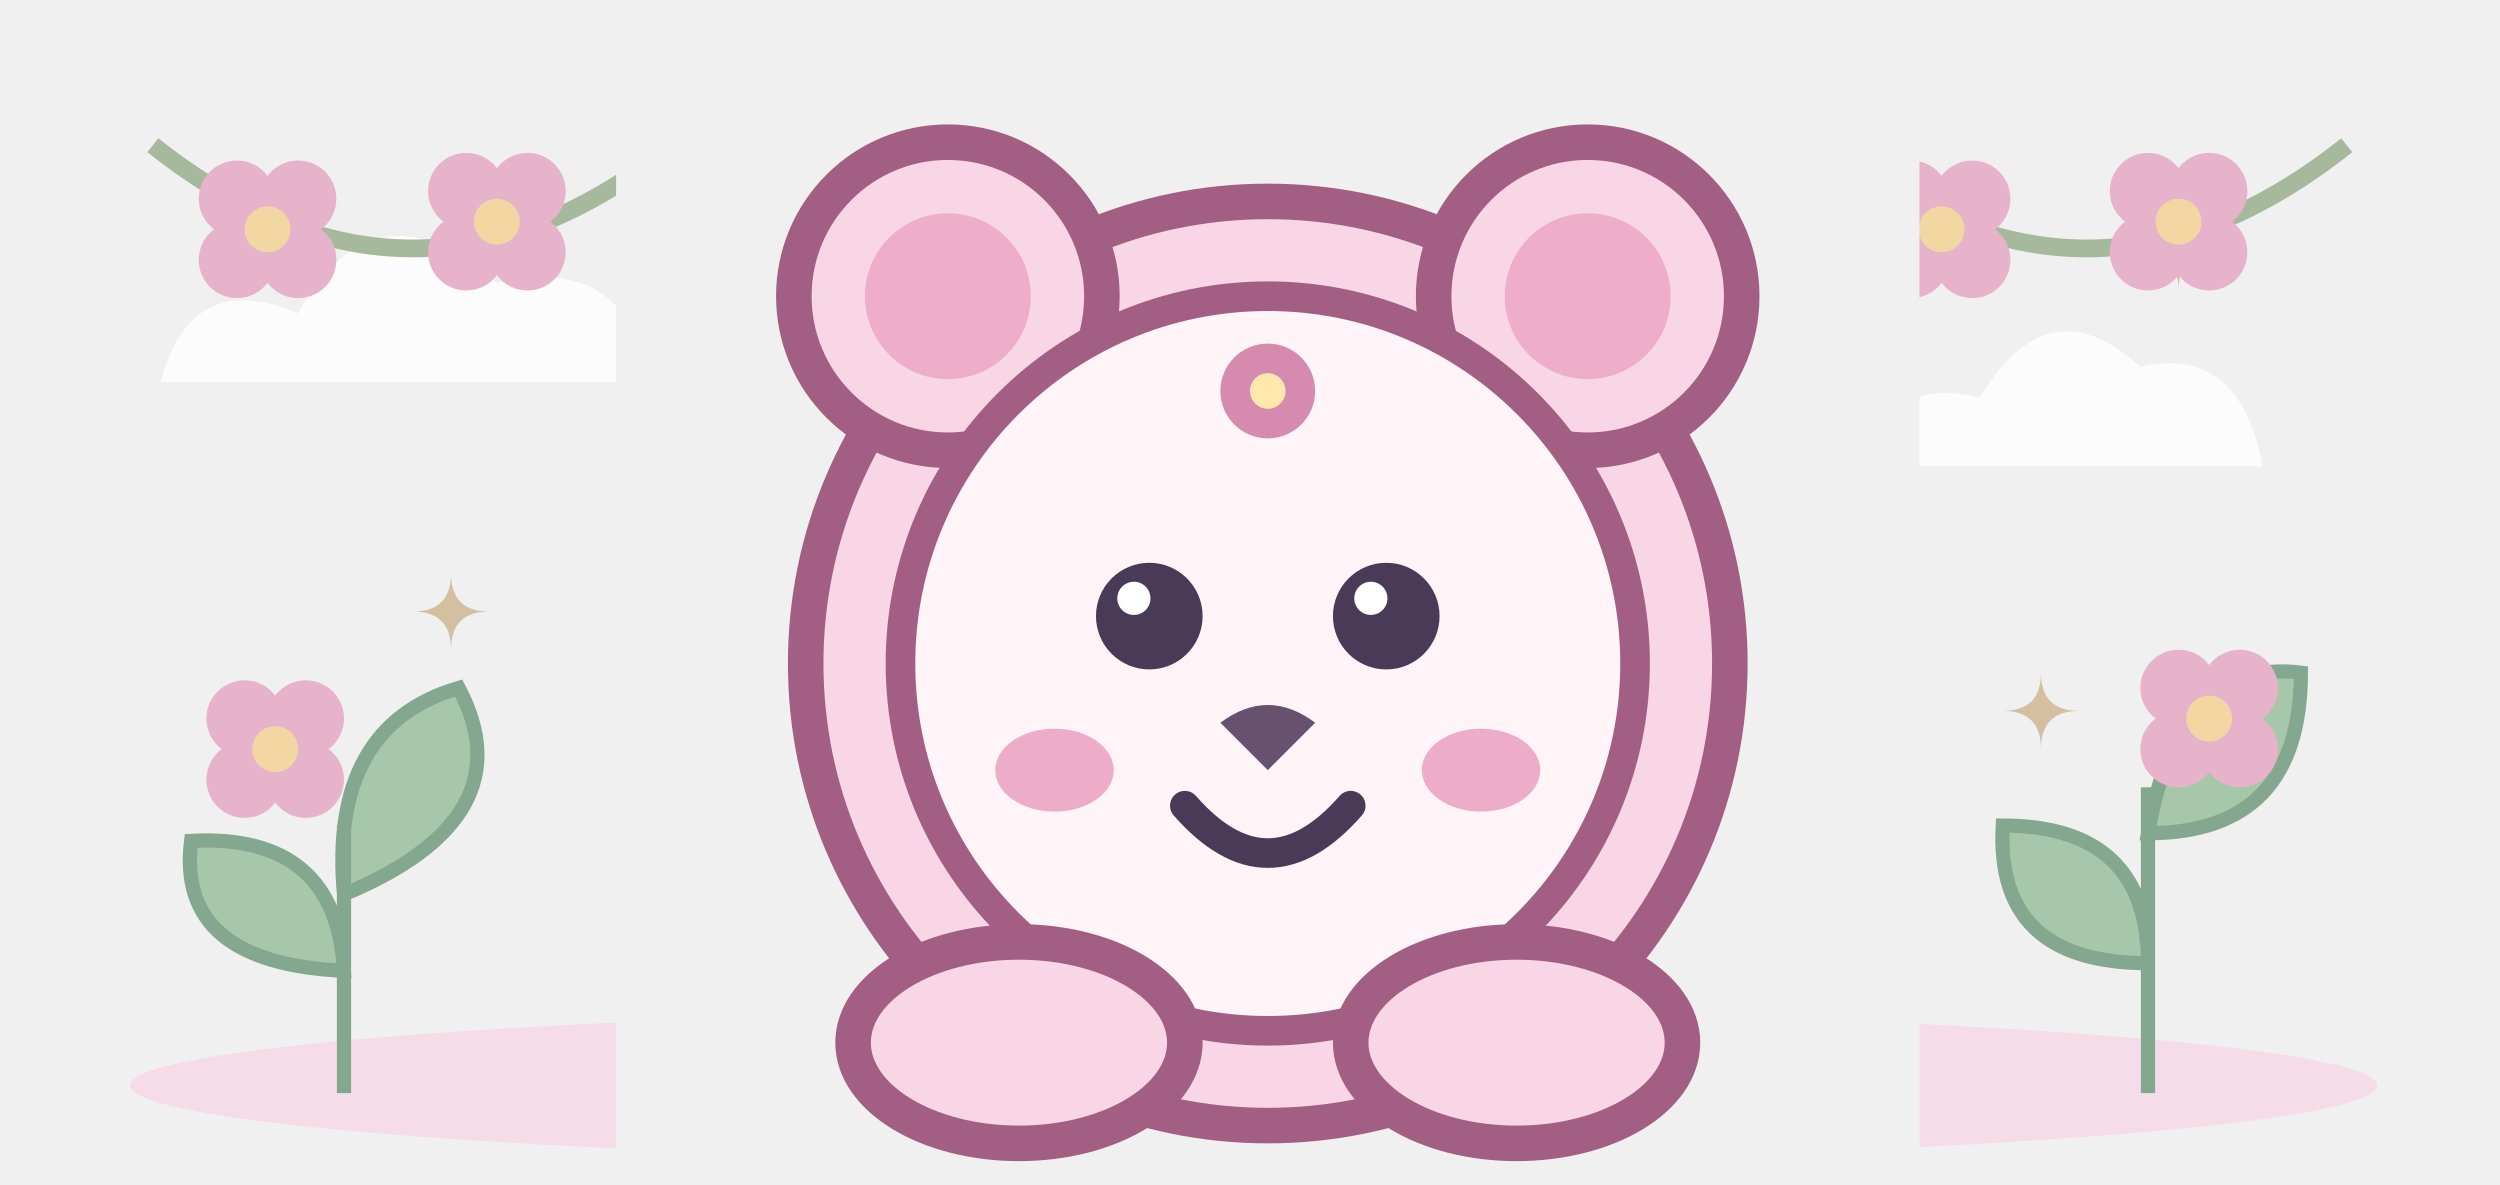
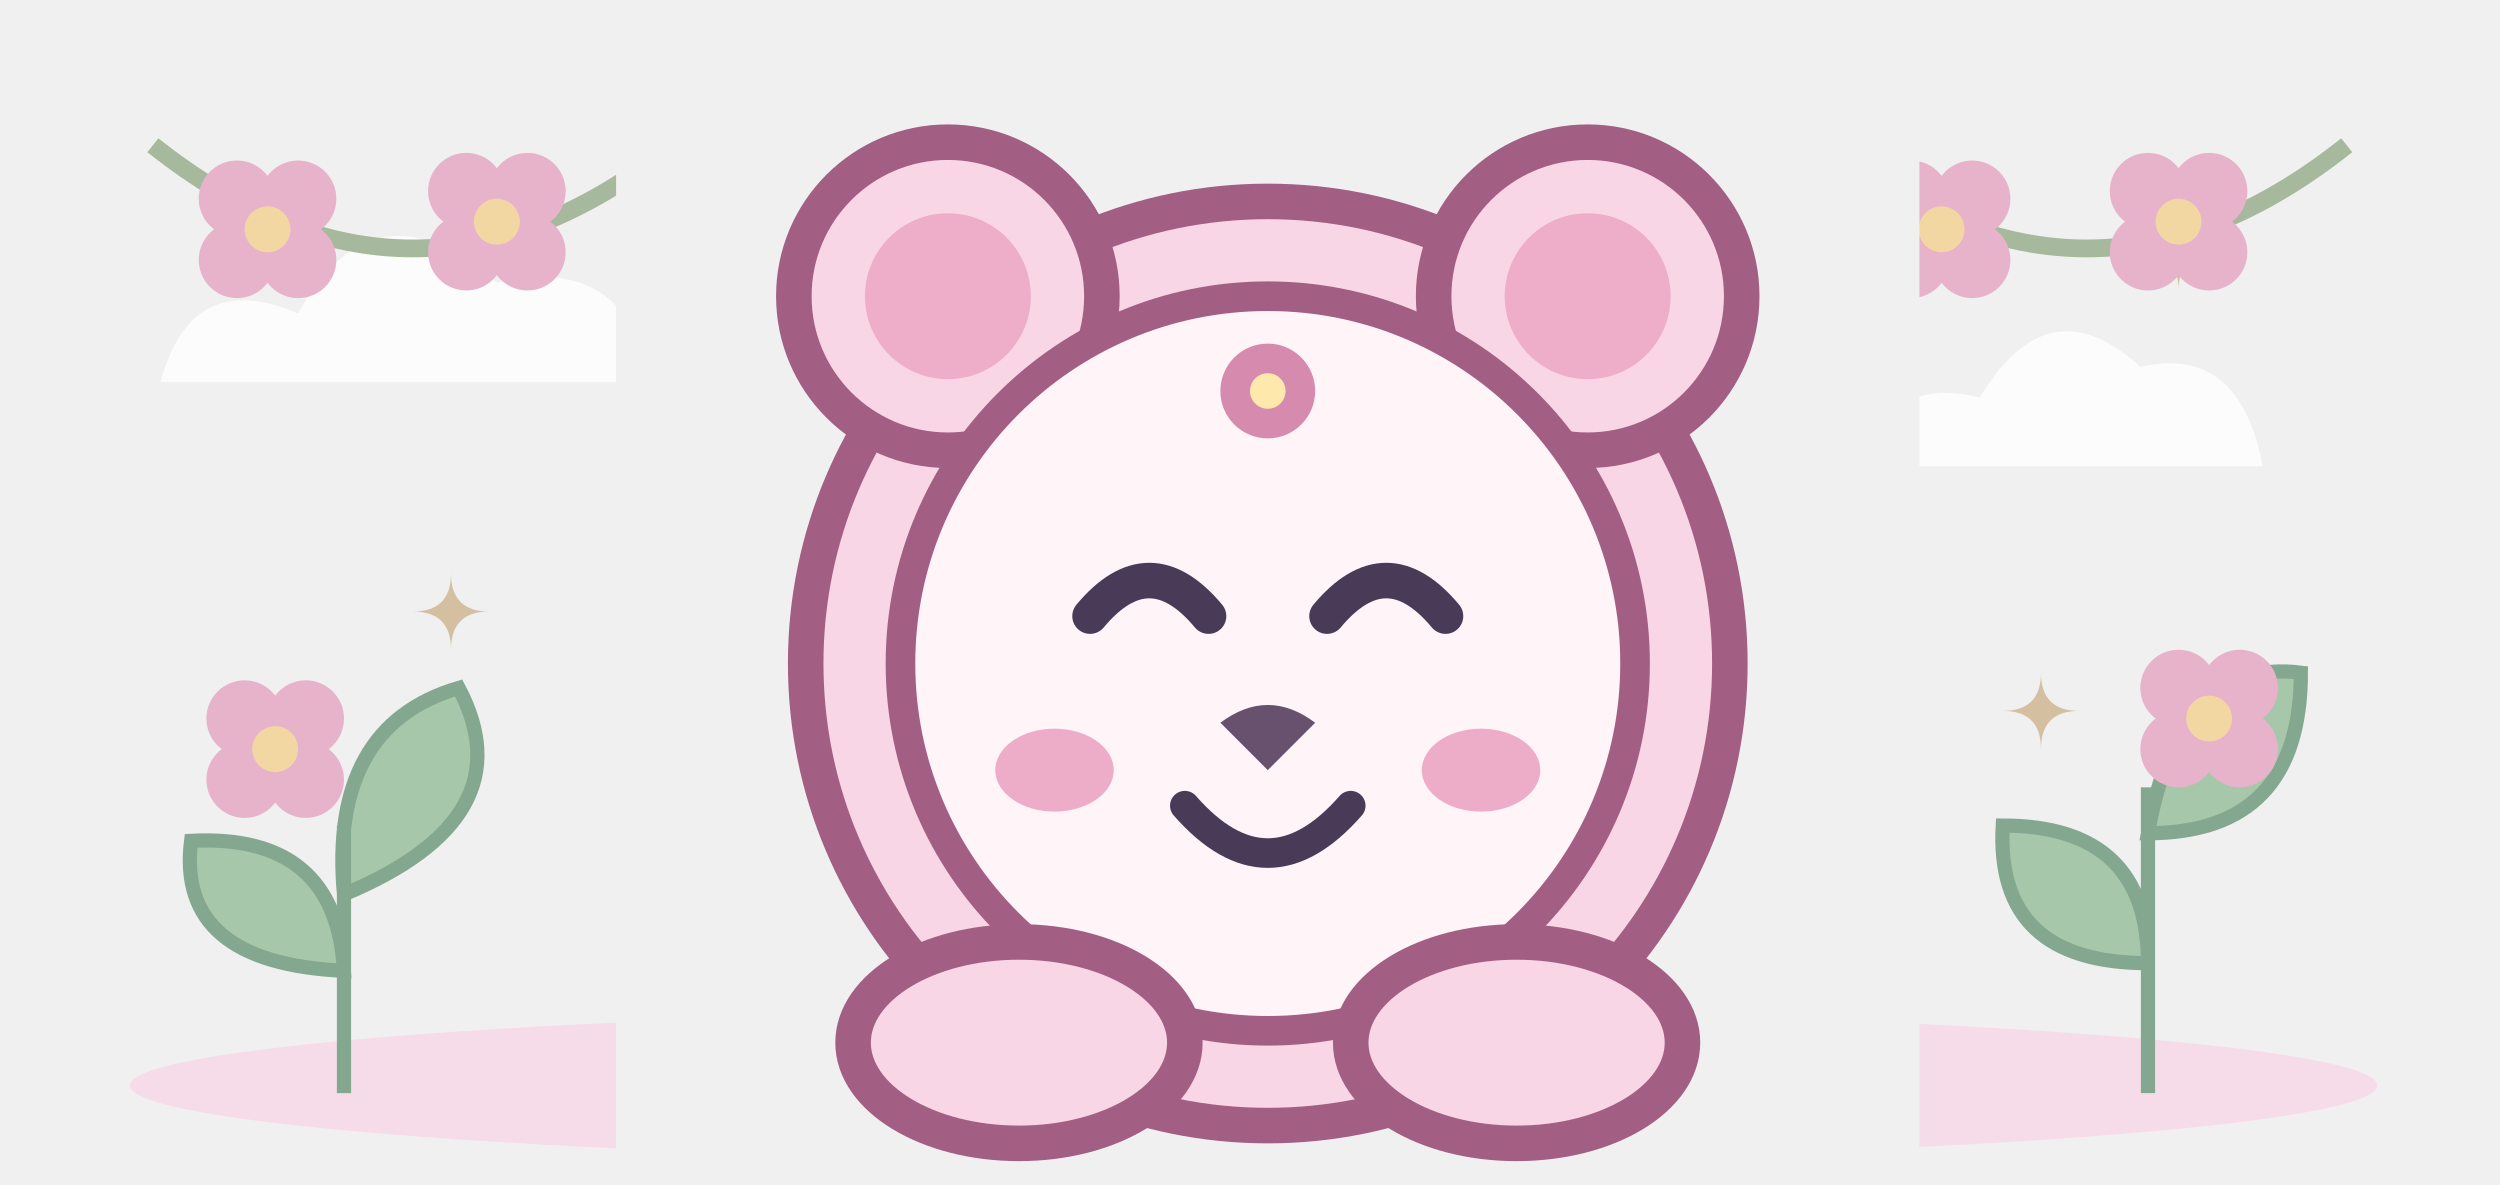
<svg xmlns="http://www.w3.org/2000/svg" width="211" height="100" viewBox="0 0 211 100" fill="none">
  <defs>
    <mask id="pl-cozy-clear">
      <rect width="211" height="100" fill="white" />
      <rect x="52" y="0" width="110" height="100" fill="black" />
    </mask>
  </defs>
  <g mask="url(#pl-cozy-clear)">
    <path d="M105.806 98.064C158.184 98.064 200.645 95.176 200.645 91.613C200.645 88.05 158.184 85.161 105.806 85.161C53.428 85.161 10.968 88.05 10.968 91.613C10.968 95.176 53.428 98.064 105.806 98.064Z" fill="#F6DCE9" />
    <path opacity="0.8" d="M13.548 32.258C15.269 25.806 19.14 23.871 25.161 26.452C29.462 18.71 35.054 17.849 41.935 23.871C49.247 22.151 53.548 24.946 54.839 32.258H13.548ZM156.774 39.355C158.495 34.194 161.935 32.258 167.097 33.548C170.968 27.097 175.484 26.237 180.645 30.968C186.237 29.677 189.677 32.473 190.968 39.355H156.774Z" fill="white" />
    <path d="M24.516 14.839C24.516 16.989 23.441 18.065 21.29 18.065C23.441 18.065 24.516 19.14 24.516 21.291C24.516 19.14 25.591 18.065 27.742 18.065C25.591 18.065 24.516 16.989 24.516 14.839Z" fill="#D4BFA1" />
    <path d="M183.871 18.064C183.871 20.215 182.796 21.29 180.645 21.29C182.796 21.29 183.871 22.366 183.871 24.516C183.871 22.366 184.946 21.29 187.097 21.29C184.946 21.29 183.871 20.215 183.871 18.064Z" fill="#D4BFA1" />
    <path d="M172.258 56.774C172.258 58.925 171.183 60 169.032 60C171.183 60 172.258 61.075 172.258 63.226C172.258 61.075 173.333 60 175.484 60C173.333 60 172.258 58.925 172.258 56.774Z" fill="#D4BFA1" />
    <path d="M38.065 48.387C38.065 50.538 36.989 51.613 34.839 51.613C36.989 51.613 38.065 52.688 38.065 54.839C38.065 52.688 39.14 51.613 41.29 51.613C39.14 51.613 38.065 50.538 38.065 48.387Z" fill="#D4BFA1" />
    <path d="M29.032 92.258V69.677V92.258ZM29.032 81.935C19.57 81.505 15.269 77.849 16.129 70.968C24.301 70.538 28.602 74.194 29.032 81.935ZM29.032 75.484C28.172 66.021 31.398 60.215 38.71 58.064C42.581 65.376 39.355 71.183 29.032 75.484ZM181.29 92.258V66.451V92.258ZM181.29 81.29C172.688 81.29 168.602 77.419 169.032 69.677C177.204 69.677 181.29 73.548 181.29 81.29ZM181.29 70.323C183.011 60.43 187.312 55.914 194.194 56.774C194.194 65.806 189.892 70.323 181.29 70.323Z" fill="#A7C7AB" />
    <path d="M29.032 92.258V69.677M181.29 92.258V66.451M29.032 81.935C19.57 81.505 15.269 77.849 16.129 70.968C24.301 70.538 28.602 74.194 29.032 81.935ZM29.032 75.484C28.172 66.021 31.398 60.215 38.71 58.064C42.581 65.376 39.355 71.183 29.032 75.484ZM181.29 81.29C172.688 81.29 168.602 77.419 169.032 69.677C177.204 69.677 181.29 73.548 181.29 81.29ZM181.29 70.323C183.011 60.43 187.312 55.914 194.194 56.774C194.194 65.806 189.892 70.323 181.29 70.323Z" stroke="#84A78F" stroke-width="1.2" />
    <path d="M20.645 63.871C22.427 63.871 23.871 62.427 23.871 60.645C23.871 58.864 22.427 57.419 20.645 57.419C18.864 57.419 17.419 58.864 17.419 60.645C17.419 62.427 18.864 63.871 20.645 63.871Z" fill="#E6B3CB" />
    <path d="M25.806 63.871C27.588 63.871 29.032 62.427 29.032 60.645C29.032 58.864 27.588 57.419 25.806 57.419C24.025 57.419 22.581 58.864 22.581 60.645C22.581 62.427 24.025 63.871 25.806 63.871Z" fill="#E6B3CB" />
    <path d="M20.645 69.032C22.427 69.032 23.871 67.588 23.871 65.806C23.871 64.025 22.427 62.581 20.645 62.581C18.864 62.581 17.419 64.025 17.419 65.806C17.419 67.588 18.864 69.032 20.645 69.032Z" fill="#E6B3CB" />
    <path d="M25.806 69.032C27.588 69.032 29.032 67.588 29.032 65.806C29.032 64.025 27.588 62.581 25.806 62.581C24.025 62.581 22.581 64.025 22.581 65.806C22.581 67.588 24.025 69.032 25.806 69.032Z" fill="#E6B3CB" />
    <path d="M23.226 65.162C24.295 65.162 25.161 64.295 25.161 63.226C25.161 62.157 24.295 61.291 23.226 61.291C22.157 61.291 21.29 62.157 21.29 63.226C21.29 64.295 22.157 65.162 23.226 65.162Z" fill="#F3D7A3" />
    <path d="M183.871 61.291C185.653 61.291 187.097 59.846 187.097 58.065C187.097 56.283 185.653 54.839 183.871 54.839C182.089 54.839 180.645 56.283 180.645 58.065C180.645 59.846 182.089 61.291 183.871 61.291Z" fill="#E6B3CB" />
    <path d="M189.032 61.291C190.814 61.291 192.258 59.846 192.258 58.065C192.258 56.283 190.814 54.839 189.032 54.839C187.251 54.839 185.806 56.283 185.806 58.065C185.806 59.846 187.251 61.291 189.032 61.291Z" fill="#E6B3CB" />
    <path d="M183.871 66.452C185.653 66.452 187.097 65.007 187.097 63.226C187.097 61.444 185.653 60 183.871 60C182.089 60 180.645 61.444 180.645 63.226C180.645 65.007 182.089 66.452 183.871 66.452Z" fill="#E6B3CB" />
    <path d="M189.032 66.452C190.814 66.452 192.258 65.007 192.258 63.226C192.258 61.444 190.814 60 189.032 60C187.251 60 185.806 61.444 185.806 63.226C185.806 65.007 187.251 66.452 189.032 66.452Z" fill="#E6B3CB" />
    <path d="M186.452 62.581C187.521 62.581 188.387 61.714 188.387 60.645C188.387 59.577 187.521 58.71 186.452 58.71C185.383 58.71 184.516 59.577 184.516 60.645C184.516 61.714 185.383 62.581 186.452 62.581Z" fill="#F3D7A3" />
    <path d="M12.903 12.258C27.527 23.871 42.151 23.871 56.774 12.258M154.194 12.258C168.817 23.871 183.441 23.871 198.065 12.258" stroke="#A6B99C" stroke-width="1.5" />
    <path d="M20 20C21.782 20 23.226 18.556 23.226 16.774C23.226 14.993 21.782 13.548 20 13.548C18.218 13.548 16.774 14.993 16.774 16.774C16.774 18.556 18.218 20 20 20Z" fill="#E6B3CB" />
    <path d="M25.161 20C26.943 20 28.387 18.556 28.387 16.774C28.387 14.993 26.943 13.548 25.161 13.548C23.38 13.548 21.936 14.993 21.936 16.774C21.936 18.556 23.38 20 25.161 20Z" fill="#E6B3CB" />
    <path d="M20 25.161C21.782 25.161 23.226 23.717 23.226 21.935C23.226 20.154 21.782 18.709 20 18.709C18.218 18.709 16.774 20.154 16.774 21.935C16.774 23.717 18.218 25.161 20 25.161Z" fill="#E6B3CB" />
    <path d="M25.161 25.161C26.943 25.161 28.387 23.717 28.387 21.935C28.387 20.154 26.943 18.709 25.161 18.709C23.38 18.709 21.936 20.154 21.936 21.935C21.936 23.717 23.38 25.161 25.161 25.161Z" fill="#E6B3CB" />
    <path d="M22.581 21.29C23.65 21.29 24.516 20.424 24.516 19.355C24.516 18.286 23.65 17.419 22.581 17.419C21.512 17.419 20.645 18.286 20.645 19.355C20.645 20.424 21.512 21.29 22.581 21.29Z" fill="#F3D7A3" />
    <path d="M39.355 19.355C41.136 19.355 42.581 17.911 42.581 16.129C42.581 14.348 41.136 12.903 39.355 12.903C37.573 12.903 36.129 14.348 36.129 16.129C36.129 17.911 37.573 19.355 39.355 19.355Z" fill="#E6B3CB" />
    <path d="M44.516 19.355C46.298 19.355 47.742 17.911 47.742 16.129C47.742 14.348 46.298 12.903 44.516 12.903C42.735 12.903 41.29 14.348 41.29 16.129C41.29 17.911 42.735 19.355 44.516 19.355Z" fill="#E6B3CB" />
    <path d="M39.355 24.516C41.136 24.516 42.581 23.072 42.581 21.29C42.581 19.509 41.136 18.064 39.355 18.064C37.573 18.064 36.129 19.509 36.129 21.29C36.129 23.072 37.573 24.516 39.355 24.516Z" fill="#E6B3CB" />
    <path d="M44.516 24.516C46.298 24.516 47.742 23.072 47.742 21.29C47.742 19.509 46.298 18.064 44.516 18.064C42.735 18.064 41.29 19.509 41.29 21.29C41.29 23.072 42.735 24.516 44.516 24.516Z" fill="#E6B3CB" />
    <path d="M41.935 20.645C43.004 20.645 43.871 19.779 43.871 18.71C43.871 17.641 43.004 16.774 41.935 16.774C40.867 16.774 40 17.641 40 18.71C40 19.779 40.867 20.645 41.935 20.645Z" fill="#F3D7A3" />
    <path d="M161.29 20C163.072 20 164.516 18.556 164.516 16.774C164.516 14.993 163.072 13.548 161.29 13.548C159.509 13.548 158.065 14.993 158.065 16.774C158.065 18.556 159.509 20 161.29 20Z" fill="#E6B3CB" />
    <path d="M166.452 20C168.233 20 169.677 18.556 169.677 16.774C169.677 14.993 168.233 13.548 166.452 13.548C164.67 13.548 163.226 14.993 163.226 16.774C163.226 18.556 164.67 20 166.452 20Z" fill="#E6B3CB" />
    <path d="M161.29 25.161C163.072 25.161 164.516 23.717 164.516 21.935C164.516 20.154 163.072 18.709 161.29 18.709C159.509 18.709 158.065 20.154 158.065 21.935C158.065 23.717 159.509 25.161 161.29 25.161Z" fill="#E6B3CB" />
    <path d="M166.452 25.161C168.233 25.161 169.677 23.717 169.677 21.935C169.677 20.154 168.233 18.709 166.452 18.709C164.67 18.709 163.226 20.154 163.226 21.935C163.226 23.717 164.67 25.161 166.452 25.161Z" fill="#E6B3CB" />
    <path d="M163.871 21.29C164.94 21.29 165.806 20.424 165.806 19.355C165.806 18.286 164.94 17.419 163.871 17.419C162.802 17.419 161.935 18.286 161.935 19.355C161.935 20.424 162.802 21.29 163.871 21.29Z" fill="#F3D7A3" />
    <path d="M181.29 19.355C183.072 19.355 184.516 17.911 184.516 16.129C184.516 14.348 183.072 12.903 181.29 12.903C179.509 12.903 178.065 14.348 178.065 16.129C178.065 17.911 179.509 19.355 181.29 19.355Z" fill="#E6B3CB" />
    <path d="M186.452 19.355C188.233 19.355 189.677 17.911 189.677 16.129C189.677 14.348 188.233 12.903 186.452 12.903C184.67 12.903 183.226 14.348 183.226 16.129C183.226 17.911 184.67 19.355 186.452 19.355Z" fill="#E6B3CB" />
    <path d="M181.29 24.516C183.072 24.516 184.516 23.072 184.516 21.29C184.516 19.509 183.072 18.064 181.29 18.064C179.509 18.064 178.065 19.509 178.065 21.29C178.065 23.072 179.509 24.516 181.29 24.516Z" fill="#E6B3CB" />
    <path d="M186.452 24.516C188.233 24.516 189.677 23.072 189.677 21.29C189.677 19.509 188.233 18.064 186.452 18.064C184.67 18.064 183.226 19.509 183.226 21.29C183.226 23.072 184.67 24.516 186.452 24.516Z" fill="#E6B3CB" />
    <path d="M183.871 20.645C184.94 20.645 185.806 19.779 185.806 18.71C185.806 17.641 184.94 16.774 183.871 16.774C182.802 16.774 181.935 17.641 181.935 18.71C181.935 19.779 182.802 20.645 183.871 20.645Z" fill="#F3D7A3" />
    <path d="M92.258 46.452C97.246 46.452 101.29 36.053 101.29 23.226C101.29 10.399 97.246 0 92.258 0C87.27 0 83.226 10.399 83.226 23.226C83.226 36.053 87.27 46.452 92.258 46.452Z" fill="#EAB4CE" />
    <path d="M122.581 46.452C127.569 46.452 131.613 36.053 131.613 23.226C131.613 10.399 127.569 0 122.581 0C117.592 0 113.548 10.399 113.548 23.226C113.548 36.053 117.592 46.452 122.581 46.452Z" fill="#EAB4CE" />
    <path d="M92.258 40C94.396 40 96.129 32.49 96.129 23.226C96.129 13.962 94.396 6.452 92.258 6.452C90.12 6.452 88.387 13.962 88.387 23.226C88.387 32.49 90.12 40 92.258 40Z" fill="#FFF0F7" />
    <path d="M122.581 40C124.719 40 126.452 32.49 126.452 23.226C126.452 13.962 124.719 6.452 122.581 6.452C120.443 6.452 118.71 13.962 118.71 23.226C118.71 32.49 120.443 40 122.581 40Z" fill="#FFF0F7" />
    <path d="M76.774 41.29C79.785 28.817 89.892 22.581 107.097 22.581C124.301 22.581 134.409 28.817 137.419 41.29C143.441 49.892 145.806 60.43 144.516 72.903C143.656 88.387 131.183 96.129 107.097 96.129C81.29 96.129 68.172 88.387 67.742 72.903C66.452 60.43 69.462 49.892 76.774 41.29Z" fill="#EAB4CE" stroke="#9B829A" stroke-width="1.5" />
    <path d="M88.387 96.774C96.226 96.774 102.581 93.308 102.581 89.032C102.581 84.757 96.226 81.29 88.387 81.29C80.548 81.29 74.194 84.757 74.194 89.032C74.194 93.308 80.548 96.774 88.387 96.774Z" fill="#EAB4CE" stroke="#9B829A" stroke-width="1.2" />
    <path d="M127.097 96.774C134.936 96.774 141.29 93.308 141.29 89.032C141.29 84.757 134.936 81.29 127.097 81.29C119.258 81.29 112.903 84.757 112.903 89.032C112.903 93.308 119.258 96.774 127.097 96.774Z" fill="#EAB4CE" stroke="#9B829A" stroke-width="1.2" />
    <path d="M107.097 70.323C115.648 70.323 122.581 65.123 122.581 58.71C122.581 52.296 115.648 47.097 107.097 47.097C98.545 47.097 91.613 52.296 91.613 58.71C91.613 65.123 98.545 70.323 107.097 70.323Z" fill="#FFF0F7" />
    <path d="M104.516 55.484C106.237 53.763 107.957 53.763 109.677 55.484L107.097 58.709L104.516 55.484Z" fill="#9B829A" />
    <path d="M90.323 49.677C92.473 47.096 94.624 47.096 96.774 49.677M117.419 49.677C119.57 47.096 121.72 47.096 123.871 49.677" stroke="#69536D" stroke-width="2.5" stroke-linecap="round" />
    <path opacity="0.6" d="M88.387 61.29C91.238 61.29 93.548 60.135 93.548 58.71C93.548 57.284 91.238 56.129 88.387 56.129C85.537 56.129 83.226 57.284 83.226 58.71C83.226 60.135 85.537 61.29 88.387 61.29Z" fill="#E2A4B7" />
    <path opacity="0.6" d="M126.452 61.29C129.302 61.29 131.613 60.135 131.613 58.71C131.613 57.284 129.302 56.129 126.452 56.129C123.601 56.129 121.29 57.284 121.29 58.71C121.29 60.135 123.601 61.29 126.452 61.29Z" fill="#E2A4B7" />
    <path d="M101.935 61.935C105.376 64.946 108.817 64.946 112.258 61.935" stroke="#9B829A" stroke-width="1.6" stroke-linecap="round" />
    <path d="M105.806 76.774C105.806 76.774 92.258 69.032 94.839 62.581C96.989 59.57 100.645 59.785 105.806 63.226C110.968 59.785 114.624 59.57 116.774 62.581C118.495 66.882 114.839 71.613 105.806 76.774Z" fill="#DC9EB7" stroke="#9B829A" stroke-width="1.2" />
    <path d="M80.772 75.585C85.616 77.844 90.641 77.319 91.996 74.412C93.352 71.506 90.524 67.319 85.68 65.06C80.836 62.801 75.81 63.326 74.455 66.233C73.1 69.139 75.928 73.326 80.772 75.585Z" fill="#EAB4CE" />
    <path d="M132.777 75.585C137.62 73.326 140.449 69.139 139.093 66.233C137.738 63.326 132.713 62.801 127.869 65.06C123.025 67.319 120.197 71.506 121.552 74.412C122.907 77.319 127.933 77.844 132.777 75.585Z" fill="#EAB4CE" />
    <g opacity="0.5">
      <path d="M103.871 82.581V89.677V82.581ZM101.935 84.516H105.806H101.935ZM101.935 87.742H105.806H101.935Z" fill="black" />
      <path d="M103.871 82.581V89.677M101.935 84.516H105.806M101.935 87.742H105.806" stroke="#9B829A" stroke-width="0.8" />
    </g>
  </g>
  <g transform="translate(57 0) scale(1)">
    <g data-cozy-mascot="true" data-companion-world="pink">
      <circle cx="50" cy="56" r="39" fill="#F9D6E5" stroke="#A35E83" stroke-width="3" />
      <circle cx="23" cy="25" r="13" fill="#F9D6E5" stroke="#A35E83" stroke-width="3" />
      <circle cx="23" cy="25" r="7" fill="#EEADC8" />
      <circle cx="77" cy="25" r="13" fill="#F9D6E5" stroke="#A35E83" stroke-width="3" />
      <circle cx="77" cy="25" r="7" fill="#EEADC8" />
      <circle cx="50" cy="56" r="31" fill="#FFF5F9" stroke="#A35E83" stroke-width="2.5" />
-       <circle cx="40" cy="52" r="4.5" fill="#493B58" />
-       <circle cx="38.7" cy="50.5" r="1.4" fill="white" />
-       <circle cx="60" cy="52" r="4.5" fill="#493B58" />
-       <circle cx="58.7" cy="50.5" r="1.4" fill="white" />
+       <path d="M35 52Q40 46 45 52M55 52Q60 46 65 52" stroke="#493B58" stroke-width="3" stroke-linecap="round" fill="none" />
      <ellipse cx="32" cy="65" rx="5" ry="3.5" fill="#EDADC9" />
      <ellipse cx="68" cy="65" rx="5" ry="3.5" fill="#EDADC9" />
      <path d="M46 61Q50 58 54 61L50 65Z" fill="#67516F" />
      <path d="M43 68Q50 76 57 68" stroke="#493B58" stroke-width="2.5" fill="none" stroke-linecap="round" />
      <ellipse cx="29" cy="88" rx="14" ry="8.5" fill="#F9D6E5" stroke="#A35E83" stroke-width="3" />
      <ellipse cx="71" cy="88" rx="14" ry="8.5" fill="#F9D6E5" stroke="#A35E83" stroke-width="3" />
      <circle cx="50" cy="33" r="4" fill="#D68AAE" />
      <circle cx="50" cy="33" r="1.5" fill="#FFE8AC" />
    </g>
  </g>
</svg>
